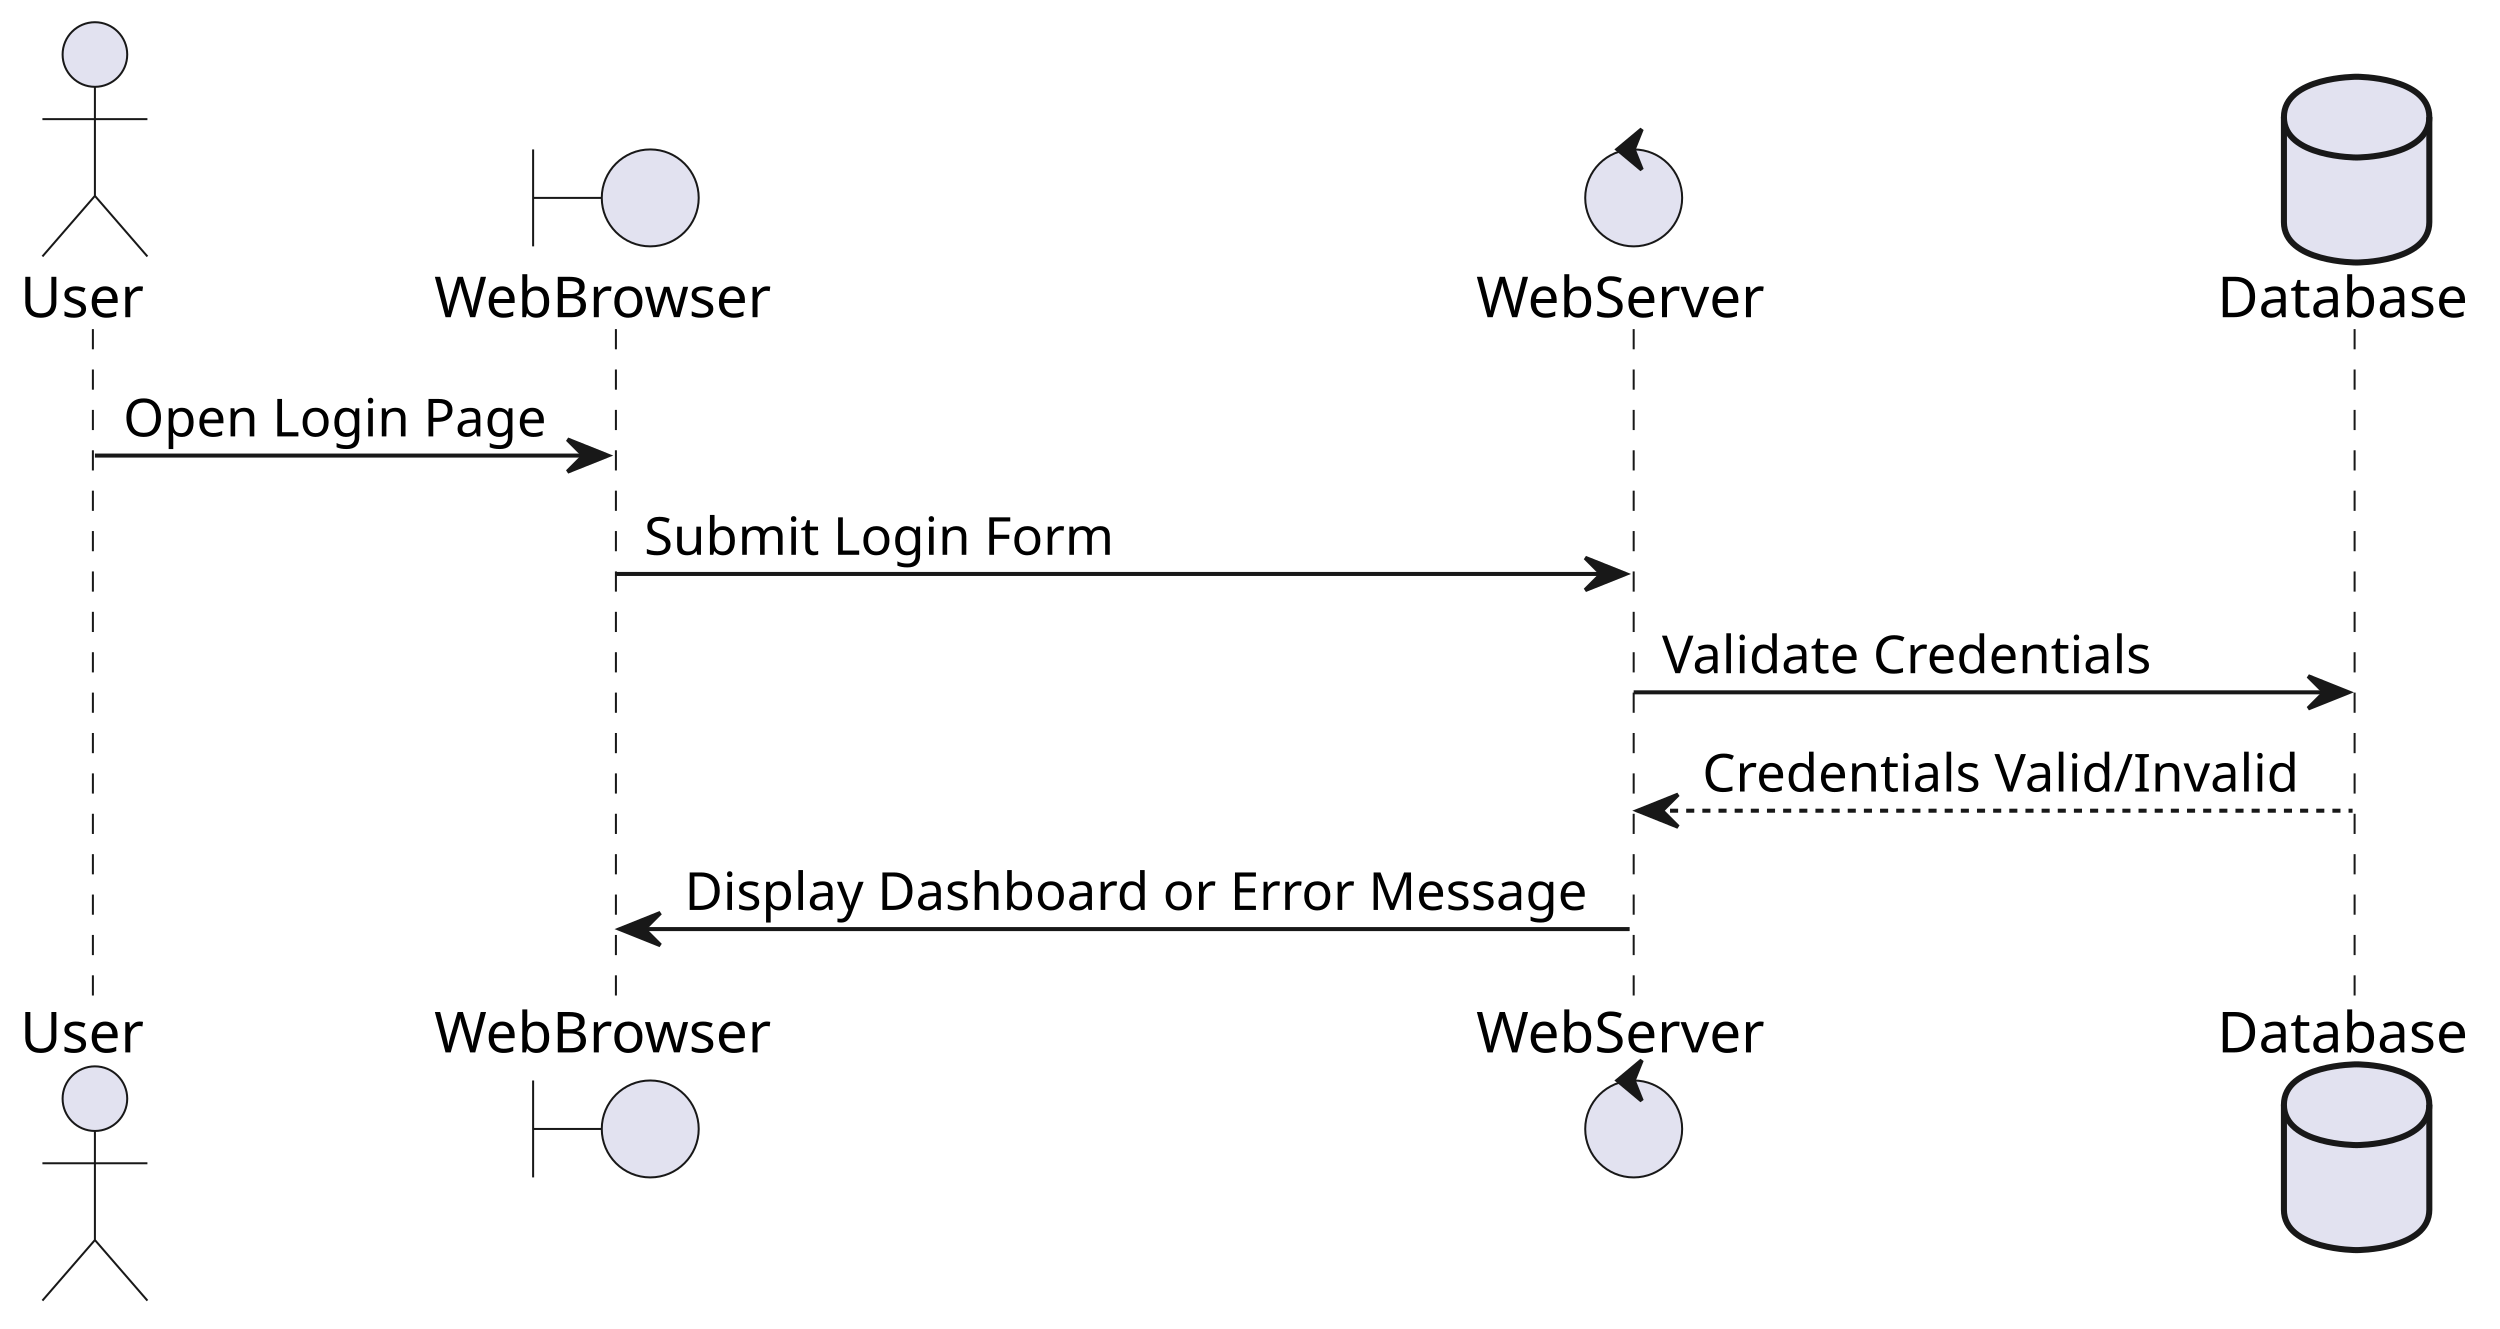
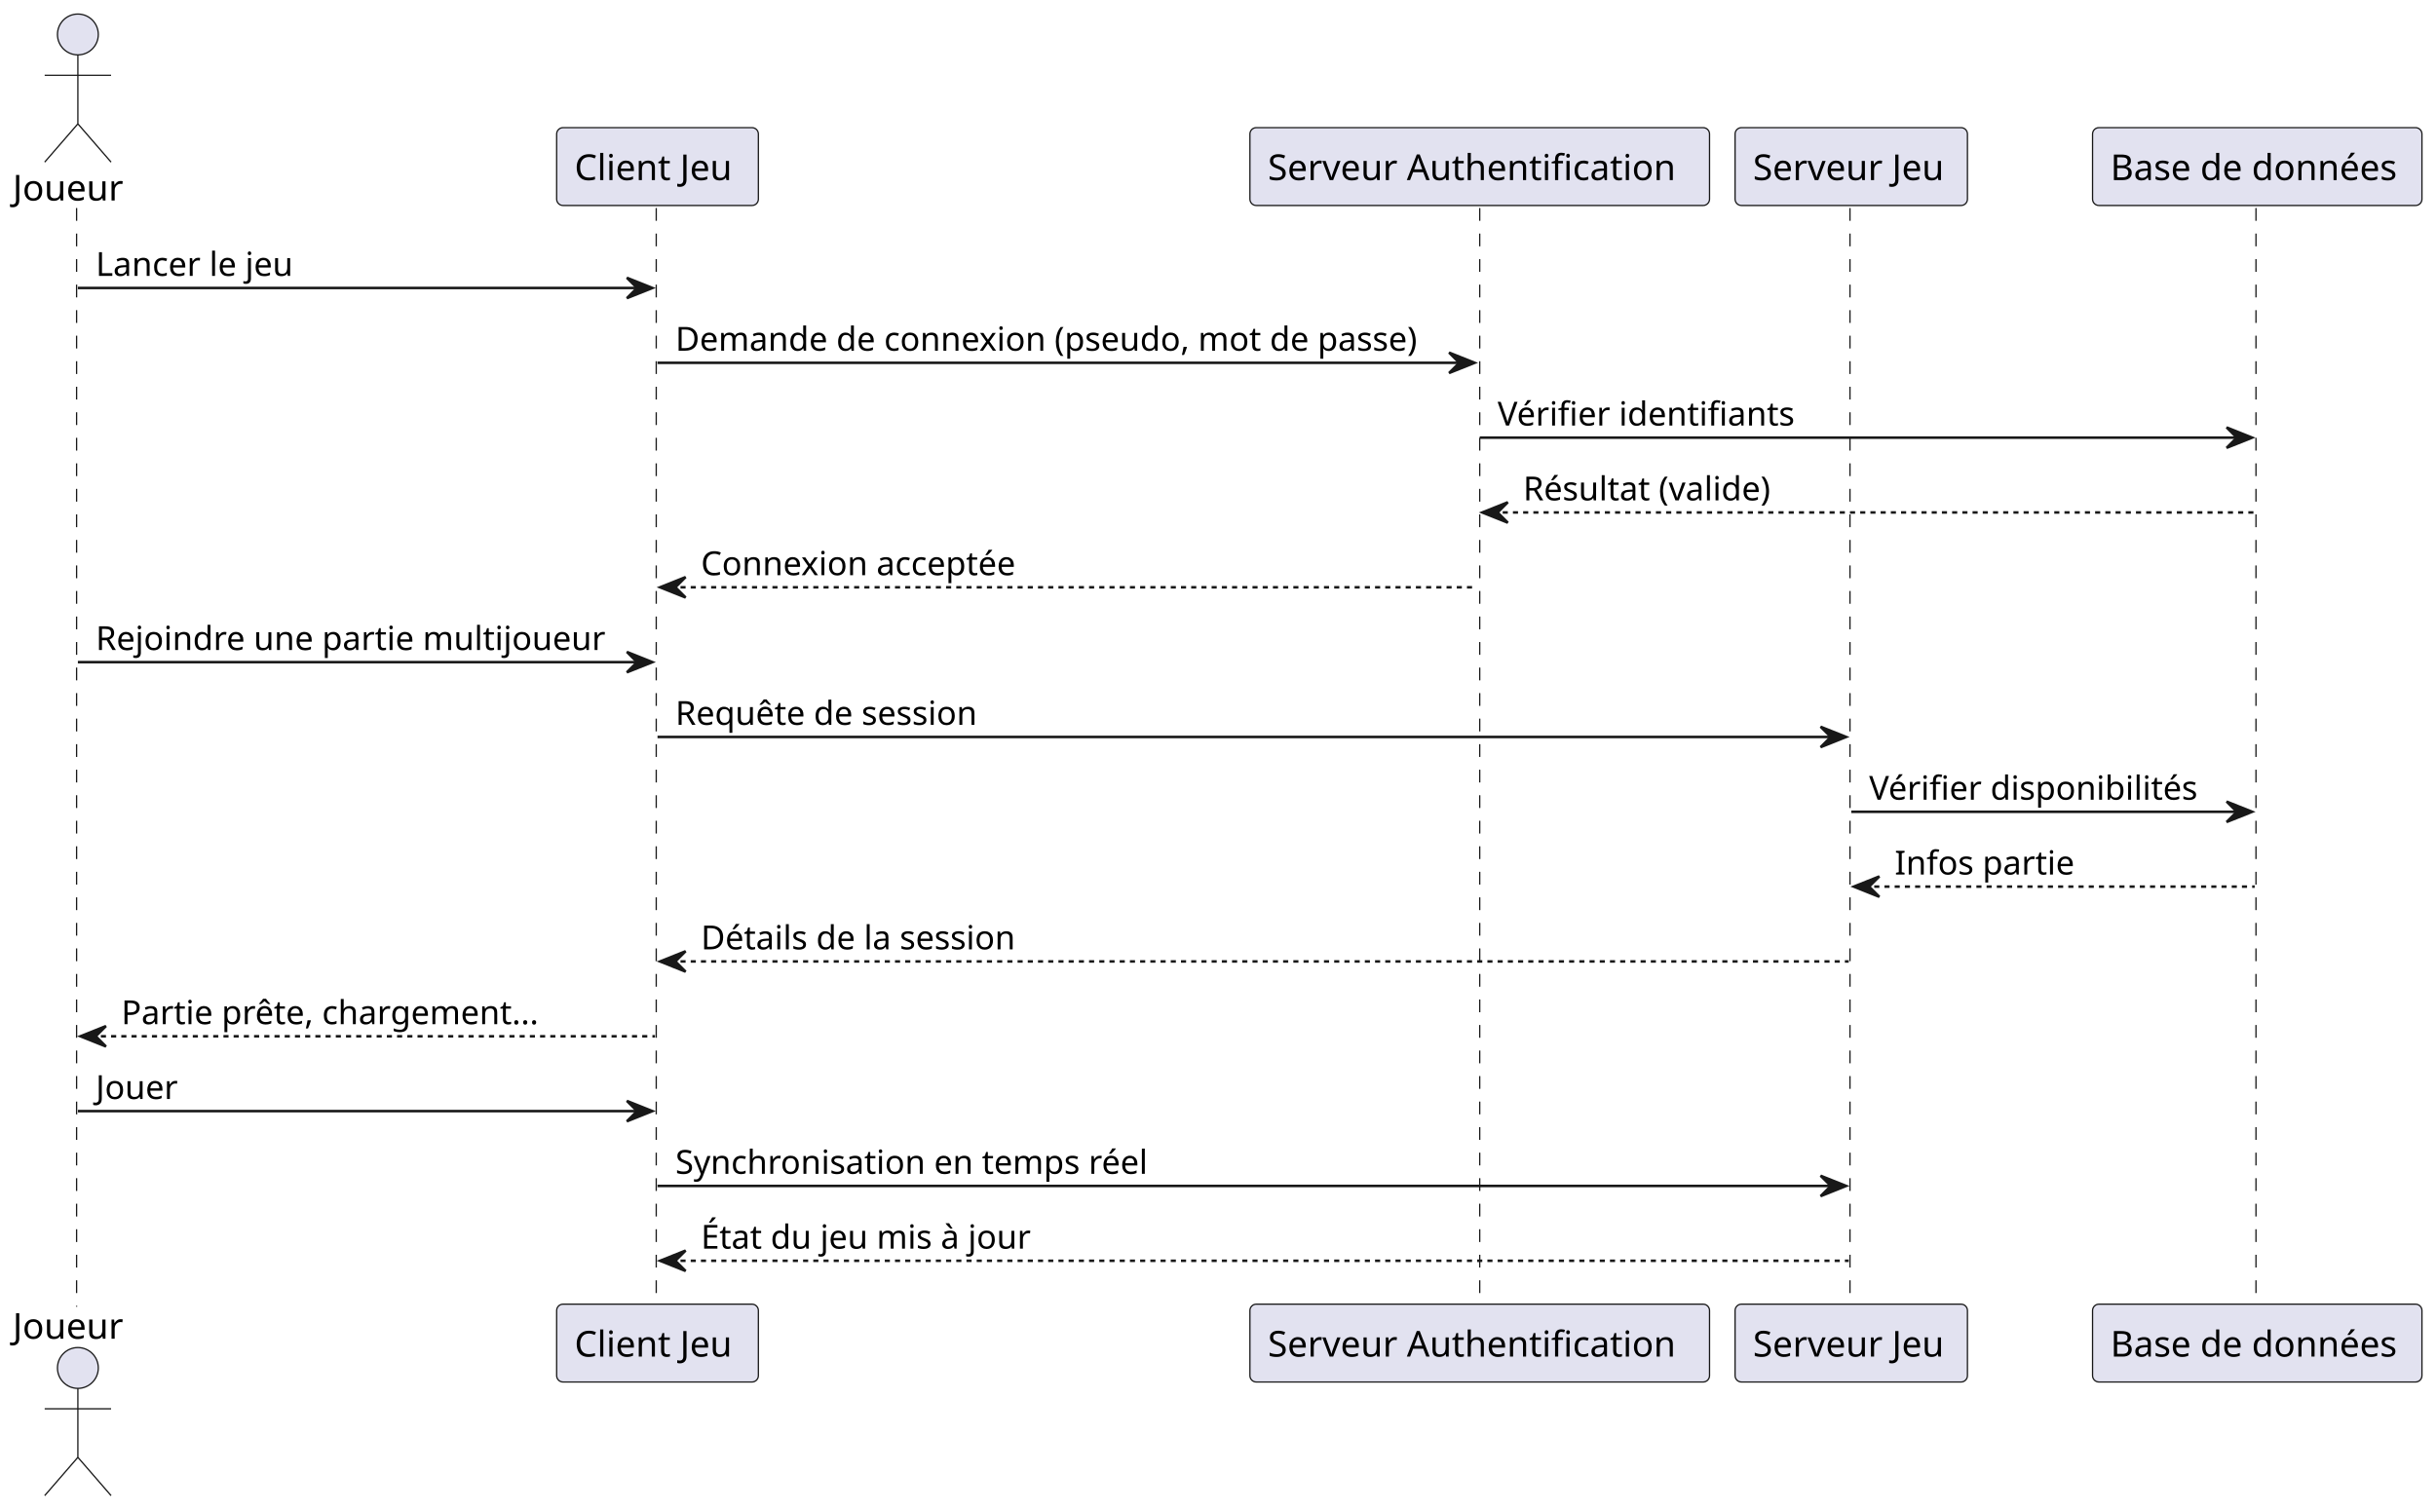
- <svg xmlns="http://www.w3.org/2000/svg" contentStyleType="text/css" height="329px" preserveAspectRatio="none" style="width:619px;height:329px;background:#FFFFFF;" version="1.1" viewBox="0 0 619 329" width="619px" zoomAndPan="magnify">
+ <svg xmlns="http://www.w3.org/2000/svg" contentStyleType="text/css" height="592px" preserveAspectRatio="none" style="width:954px;height:592px;background:#FFFFFF;" version="1.1" viewBox="0 0 954 592" width="954px" zoomAndPan="magnify">
  <defs />
  <g>
-     <line style="stroke:#181818;stroke-width:0.5;stroke-dasharray:5.0,5.0;" x1="23" x2="23" y1="81.488" y2="248.041" />
-     <line style="stroke:#181818;stroke-width:0.5;stroke-dasharray:5.0,5.0;" x1="152.5" x2="152.5" y1="81.488" y2="248.041" />
-     <line style="stroke:#181818;stroke-width:0.5;stroke-dasharray:5.0,5.0;" x1="404.5" x2="404.5" y1="81.488" y2="248.041" />
-     <line style="stroke:#181818;stroke-width:0.5;stroke-dasharray:5.0,5.0;" x1="583" x2="583" y1="81.488" y2="248.041" />
-     <text fill="#000000" font-family="sans-serif" font-size="14" lengthAdjust="spacing" textLength="31" x="5" y="78.535">User</text>
-     <ellipse cx="23.5" cy="13.5" fill="#E2E2F0" rx="8" ry="8" style="stroke:#181818;stroke-width:0.5;" />
-     <path d="M23.5,21.5 L23.5,48.5 M10.5,29.5 L36.5,29.5 M23.5,48.5 L10.5,63.5 M23.5,48.5 L36.5,63.5 " fill="none" style="stroke:#181818;stroke-width:0.5;" />
-     <text fill="#000000" font-family="sans-serif" font-size="14" lengthAdjust="spacing" textLength="31" x="5" y="260.576">User</text>
-     <ellipse cx="23.5" cy="272.029" fill="#E2E2F0" rx="8" ry="8" style="stroke:#181818;stroke-width:0.5;" />
-     <path d="M23.5,280.029 L23.5,307.029 M10.5,288.029 L36.5,288.029 M23.5,307.029 L10.5,322.029 M23.5,307.029 L36.5,322.029 " fill="none" style="stroke:#181818;stroke-width:0.5;" />
-     <text fill="#000000" font-family="sans-serif" font-size="14" lengthAdjust="spacing" textLength="84" x="107.5" y="78.535">WebBrowser</text>
-     <path d="M132,37 L132,61 M132,49 L149,49 " fill="none" style="stroke:#181818;stroke-width:0.5;" />
-     <ellipse cx="161" cy="49" fill="#E2E2F0" rx="12" ry="12" style="stroke:#181818;stroke-width:0.5;" />
-     <text fill="#000000" font-family="sans-serif" font-size="14" lengthAdjust="spacing" textLength="84" x="107.5" y="260.576">WebBrowser</text>
-     <path d="M132,267.529 L132,291.529 M132,279.529 L149,279.529 " fill="none" style="stroke:#181818;stroke-width:0.5;" />
-     <ellipse cx="161" cy="279.529" fill="#E2E2F0" rx="12" ry="12" style="stroke:#181818;stroke-width:0.5;" />
-     <text fill="#000000" font-family="sans-serif" font-size="14" lengthAdjust="spacing" textLength="72" x="365.5" y="78.535">WebServer</text>
-     <ellipse cx="404.5" cy="49" fill="#E2E2F0" rx="12" ry="12" style="stroke:#181818;stroke-width:0.5;" />
-     <polygon fill="#181818" points="400.5,37,406.5,32,404.5,37,406.5,42,400.5,37" style="stroke:#181818;stroke-width:1.0;" />
-     <text fill="#000000" font-family="sans-serif" font-size="14" lengthAdjust="spacing" textLength="72" x="365.5" y="260.576">WebServer</text>
-     <ellipse cx="404.5" cy="279.529" fill="#E2E2F0" rx="12" ry="12" style="stroke:#181818;stroke-width:0.5;" />
-     <polygon fill="#181818" points="400.5,267.529,406.5,262.529,404.5,267.529,406.5,272.529,400.5,267.529" style="stroke:#181818;stroke-width:1.0;" />
-     <text fill="#000000" font-family="sans-serif" font-size="14" lengthAdjust="spacing" textLength="63" x="549" y="78.535">Database</text>
-     <path d="M565.5,29 C565.5,19 583.5,19 583.5,19 C583.5,19 601.5,19 601.5,29 L601.5,55 C601.5,65 583.5,65 583.5,65 C583.5,65 565.5,65 565.5,55 L565.5,29 " fill="#E2E2F0" style="stroke:#181818;stroke-width:1.5;" />
-     <path d="M565.5,29 C565.5,39 583.5,39 583.5,39 C583.5,39 601.5,39 601.5,29 " fill="none" style="stroke:#181818;stroke-width:1.5;" />
-     <text fill="#000000" font-family="sans-serif" font-size="14" lengthAdjust="spacing" textLength="63" x="549" y="260.576">Database</text>
-     <path d="M565.5,273.529 C565.5,263.529 583.5,263.529 583.5,263.529 C583.5,263.529 601.5,263.529 601.5,273.529 L601.5,299.529 C601.5,309.529 583.5,309.529 583.5,309.529 C583.5,309.529 565.5,309.529 565.5,299.529 L565.5,273.529 " fill="#E2E2F0" style="stroke:#181818;stroke-width:1.5;" />
-     <path d="M565.5,273.529 C565.5,283.529 583.5,283.529 583.5,283.529 C583.5,283.529 601.5,283.529 601.5,273.529 " fill="none" style="stroke:#181818;stroke-width:1.5;" />
-     <polygon fill="#181818" points="140.5,108.799,150.5,112.799,140.5,116.799,144.5,112.799" style="stroke:#181818;stroke-width:1.0;" />
-     <line style="stroke:#181818;stroke-width:1.0;" x1="23.5" x2="146.5" y1="112.799" y2="112.799" />
-     <text fill="#000000" font-family="sans-serif" font-size="13" lengthAdjust="spacing" textLength="105" x="30.5" y="108.057">Open Login Page</text>
-     <polygon fill="#181818" points="392.5,138.109,402.5,142.109,392.5,146.109,396.5,142.109" style="stroke:#181818;stroke-width:1.0;" />
-     <line style="stroke:#181818;stroke-width:1.0;" x1="152.5" x2="398.5" y1="142.109" y2="142.109" />
-     <text fill="#000000" font-family="sans-serif" font-size="13" lengthAdjust="spacing" textLength="119" x="159.5" y="137.367">Submit Login Form</text>
-     <polygon fill="#181818" points="571.5,167.42,581.5,171.42,571.5,175.42,575.5,171.42" style="stroke:#181818;stroke-width:1.0;" />
-     <line style="stroke:#181818;stroke-width:1.0;" x1="404.5" x2="577.5" y1="171.42" y2="171.42" />
-     <text fill="#000000" font-family="sans-serif" font-size="13" lengthAdjust="spacing" textLength="125" x="411.5" y="166.678">Validate Credentials</text>
-     <polygon fill="#181818" points="415.5,196.731,405.5,200.731,415.5,204.731,411.5,200.731" style="stroke:#181818;stroke-width:1.0;" />
-     <line style="stroke:#181818;stroke-width:1.0;stroke-dasharray:2.0,2.0;" x1="409.5" x2="582.5" y1="200.731" y2="200.731" />
-     <text fill="#000000" font-family="sans-serif" font-size="13" lengthAdjust="spacing" textLength="155" x="421.5" y="195.988">Credentials Valid/Invalid</text>
-     <polygon fill="#181818" points="163.5,226.041,153.5,230.041,163.5,234.041,159.5,230.041" style="stroke:#181818;stroke-width:1.0;" />
-     <line style="stroke:#181818;stroke-width:1.0;" x1="157.5" x2="403.5" y1="230.041" y2="230.041" />
-     <text fill="#000000" font-family="sans-serif" font-size="13" lengthAdjust="spacing" textLength="228" x="169.5" y="225.299">Display Dashboard or Error Message</text>
+     <line style="stroke:#181818;stroke-width:0.5;stroke-dasharray:5.0,5.0;" x1="30" x2="30" y1="81.488" y2="511.836" />
+     <line style="stroke:#181818;stroke-width:0.5;stroke-dasharray:5.0,5.0;" x1="257" x2="257" y1="81.488" y2="511.836" />
+     <line style="stroke:#181818;stroke-width:0.5;stroke-dasharray:5.0,5.0;" x1="579.5" x2="579.5" y1="81.488" y2="511.836" />
+     <line style="stroke:#181818;stroke-width:0.5;stroke-dasharray:5.0,5.0;" x1="724.5" x2="724.5" y1="81.488" y2="511.836" />
+     <line style="stroke:#181818;stroke-width:0.5;stroke-dasharray:5.0,5.0;" x1="883.5" x2="883.5" y1="81.488" y2="511.836" />
+     <text fill="#000000" font-family="sans-serif" font-size="14" lengthAdjust="spacing" textLength="45" x="5" y="78.535">Joueur</text>
+     <ellipse cx="30.5" cy="13.5" fill="#E2E2F0" rx="8" ry="8" style="stroke:#181818;stroke-width:0.5;" />
+     <path d="M30.5,21.5 L30.5,48.5 M17.5,29.5 L43.5,29.5 M30.5,48.5 L17.5,63.5 M30.5,48.5 L43.5,63.5 " fill="none" style="stroke:#181818;stroke-width:0.5;" />
+     <text fill="#000000" font-family="sans-serif" font-size="14" lengthAdjust="spacing" textLength="45" x="5" y="524.371">Joueur</text>
+     <ellipse cx="30.5" cy="535.824" fill="#E2E2F0" rx="8" ry="8" style="stroke:#181818;stroke-width:0.5;" />
+     <path d="M30.5,543.824 L30.5,570.824 M17.5,551.824 L43.5,551.824 M30.5,570.824 L17.5,585.824 M30.5,570.824 L43.5,585.824 " fill="none" style="stroke:#181818;stroke-width:0.5;" />
+     <rect fill="#E2E2F0" height="30.488" rx="2.5" ry="2.5" style="stroke:#181818;stroke-width:0.5;" width="79" x="218" y="50" />
+     <text fill="#000000" font-family="sans-serif" font-size="14" lengthAdjust="spacing" textLength="65" x="225" y="70.535">Client Jeu</text>
+     <rect fill="#E2E2F0" height="30.488" rx="2.5" ry="2.5" style="stroke:#181818;stroke-width:0.5;" width="79" x="218" y="510.836" />
+     <text fill="#000000" font-family="sans-serif" font-size="14" lengthAdjust="spacing" textLength="65" x="225" y="531.371">Client Jeu</text>
+     <rect fill="#E2E2F0" height="30.488" rx="2.5" ry="2.5" style="stroke:#181818;stroke-width:0.5;" width="180" x="489.5" y="50" />
+     <text fill="#000000" font-family="sans-serif" font-size="14" lengthAdjust="spacing" textLength="166" x="496.5" y="70.535">Serveur Authentification</text>
+     <rect fill="#E2E2F0" height="30.488" rx="2.5" ry="2.5" style="stroke:#181818;stroke-width:0.5;" width="180" x="489.5" y="510.836" />
+     <text fill="#000000" font-family="sans-serif" font-size="14" lengthAdjust="spacing" textLength="166" x="496.5" y="531.371">Serveur Authentification</text>
+     <rect fill="#E2E2F0" height="30.488" rx="2.5" ry="2.5" style="stroke:#181818;stroke-width:0.5;" width="91" x="679.5" y="50" />
+     <text fill="#000000" font-family="sans-serif" font-size="14" lengthAdjust="spacing" textLength="77" x="686.5" y="70.535">Serveur Jeu</text>
+     <rect fill="#E2E2F0" height="30.488" rx="2.5" ry="2.5" style="stroke:#181818;stroke-width:0.5;" width="91" x="679.5" y="510.836" />
+     <text fill="#000000" font-family="sans-serif" font-size="14" lengthAdjust="spacing" textLength="77" x="686.5" y="531.371">Serveur Jeu</text>
+     <rect fill="#E2E2F0" height="30.488" rx="2.5" ry="2.5" style="stroke:#181818;stroke-width:0.5;" width="129" x="819.5" y="50" />
+     <text fill="#000000" font-family="sans-serif" font-size="14" lengthAdjust="spacing" textLength="115" x="826.5" y="70.535">Base de données</text>
+     <rect fill="#E2E2F0" height="30.488" rx="2.5" ry="2.5" style="stroke:#181818;stroke-width:0.5;" width="129" x="819.5" y="510.836" />
+     <text fill="#000000" font-family="sans-serif" font-size="14" lengthAdjust="spacing" textLength="115" x="826.5" y="531.371">Base de données</text>
+     <polygon fill="#181818" points="245.5,108.799,255.5,112.799,245.5,116.799,249.5,112.799" style="stroke:#181818;stroke-width:1.0;" />
+     <line style="stroke:#181818;stroke-width:1.0;" x1="30.5" x2="251.5" y1="112.799" y2="112.799" />
+     <text fill="#000000" font-family="sans-serif" font-size="13" lengthAdjust="spacing" textLength="79" x="37.5" y="108.057">Lancer le jeu</text>
+     <polygon fill="#181818" points="567.5,138.109,577.5,142.109,567.5,146.109,571.5,142.109" style="stroke:#181818;stroke-width:1.0;" />
+     <line style="stroke:#181818;stroke-width:1.0;" x1="257.5" x2="573.5" y1="142.109" y2="142.109" />
+     <text fill="#000000" font-family="sans-serif" font-size="13" lengthAdjust="spacing" textLength="298" x="264.5" y="137.367">Demande de connexion (pseudo, mot de passe)</text>
+     <polygon fill="#181818" points="872,167.42,882,171.42,872,175.42,876,171.42" style="stroke:#181818;stroke-width:1.0;" />
+     <line style="stroke:#181818;stroke-width:1.0;" x1="579.5" x2="878" y1="171.42" y2="171.42" />
+     <text fill="#000000" font-family="sans-serif" font-size="13" lengthAdjust="spacing" textLength="121" x="586.5" y="166.678">Vérifier identifiants</text>
+     <polygon fill="#181818" points="590.5,196.731,580.5,200.731,590.5,204.731,586.5,200.731" style="stroke:#181818;stroke-width:1.0;" />
+     <line style="stroke:#181818;stroke-width:1.0;stroke-dasharray:2.0,2.0;" x1="584.5" x2="883" y1="200.731" y2="200.731" />
+     <text fill="#000000" font-family="sans-serif" font-size="13" lengthAdjust="spacing" textLength="100" x="596.5" y="195.988">Résultat (valide)</text>
+     <polygon fill="#181818" points="268.5,226.041,258.5,230.041,268.5,234.041,264.5,230.041" style="stroke:#181818;stroke-width:1.0;" />
+     <line style="stroke:#181818;stroke-width:1.0;stroke-dasharray:2.0,2.0;" x1="262.5" x2="578.5" y1="230.041" y2="230.041" />
+     <text fill="#000000" font-family="sans-serif" font-size="13" lengthAdjust="spacing" textLength="127" x="274.5" y="225.299">Connexion acceptée</text>
+     <polygon fill="#181818" points="245.5,255.352,255.5,259.352,245.5,263.352,249.5,259.352" style="stroke:#181818;stroke-width:1.0;" />
+     <line style="stroke:#181818;stroke-width:1.0;" x1="30.5" x2="251.5" y1="259.352" y2="259.352" />
+     <text fill="#000000" font-family="sans-serif" font-size="13" lengthAdjust="spacing" textLength="203" x="37.5" y="254.609">Rejoindre une partie multijoueur</text>
+     <polygon fill="#181818" points="713,284.662,723,288.662,713,292.662,717,288.662" style="stroke:#181818;stroke-width:1.0;" />
+     <line style="stroke:#181818;stroke-width:1.0;" x1="257.5" x2="719" y1="288.662" y2="288.662" />
+     <text fill="#000000" font-family="sans-serif" font-size="13" lengthAdjust="spacing" textLength="121" x="264.5" y="283.92">Requête de session</text>
+     <polygon fill="#181818" points="872,313.973,882,317.973,872,321.973,876,317.973" style="stroke:#181818;stroke-width:1.0;" />
+     <line style="stroke:#181818;stroke-width:1.0;" x1="725" x2="878" y1="317.973" y2="317.973" />
+     <text fill="#000000" font-family="sans-serif" font-size="13" lengthAdjust="spacing" textLength="135" x="732" y="313.231">Vérifier disponibilités</text>
+     <polygon fill="#181818" points="736,343.283,726,347.283,736,351.283,732,347.283" style="stroke:#181818;stroke-width:1.0;" />
+     <line style="stroke:#181818;stroke-width:1.0;stroke-dasharray:2.0,2.0;" x1="730" x2="883" y1="347.283" y2="347.283" />
+     <text fill="#000000" font-family="sans-serif" font-size="13" lengthAdjust="spacing" textLength="72" x="742" y="342.541">Infos partie</text>
+     <polygon fill="#181818" points="268.5,372.594,258.5,376.594,268.5,380.594,264.5,376.594" style="stroke:#181818;stroke-width:1.0;" />
+     <line style="stroke:#181818;stroke-width:1.0;stroke-dasharray:2.0,2.0;" x1="262.5" x2="724" y1="376.594" y2="376.594" />
+     <text fill="#000000" font-family="sans-serif" font-size="13" lengthAdjust="spacing" textLength="130" x="274.5" y="371.852">Détails de la session</text>
+     <polygon fill="#181818" points="41.5,401.904,31.5,405.904,41.5,409.904,37.5,405.904" style="stroke:#181818;stroke-width:1.0;" />
+     <line style="stroke:#181818;stroke-width:1.0;stroke-dasharray:2.0,2.0;" x1="35.5" x2="256.5" y1="405.904" y2="405.904" />
+     <text fill="#000000" font-family="sans-serif" font-size="13" lengthAdjust="spacing" textLength="165" x="47.5" y="401.162">Partie prête, chargement...</text>
+     <polygon fill="#181818" points="245.5,431.215,255.5,435.215,245.5,439.215,249.5,435.215" style="stroke:#181818;stroke-width:1.0;" />
+     <line style="stroke:#181818;stroke-width:1.0;" x1="30.5" x2="251.5" y1="435.215" y2="435.215" />
+     <text fill="#000000" font-family="sans-serif" font-size="13" lengthAdjust="spacing" textLength="32" x="37.5" y="430.473">Jouer</text>
+     <polygon fill="#181818" points="713,460.525,723,464.525,713,468.525,717,464.525" style="stroke:#181818;stroke-width:1.0;" />
+     <line style="stroke:#181818;stroke-width:1.0;" x1="257.5" x2="719" y1="464.525" y2="464.525" />
+     <text fill="#000000" font-family="sans-serif" font-size="13" lengthAdjust="spacing" textLength="190" x="264.5" y="459.783">Synchronisation en temps réel</text>
+     <polygon fill="#181818" points="268.5,489.836,258.5,493.836,268.5,497.836,264.5,493.836" style="stroke:#181818;stroke-width:1.0;" />
+     <line style="stroke:#181818;stroke-width:1.0;stroke-dasharray:2.0,2.0;" x1="262.5" x2="724" y1="493.836" y2="493.836" />
+     <text fill="#000000" font-family="sans-serif" font-size="13" lengthAdjust="spacing" textLength="134" x="274.5" y="489.094">État du jeu mis à jour</text>
  </g>
</svg>
